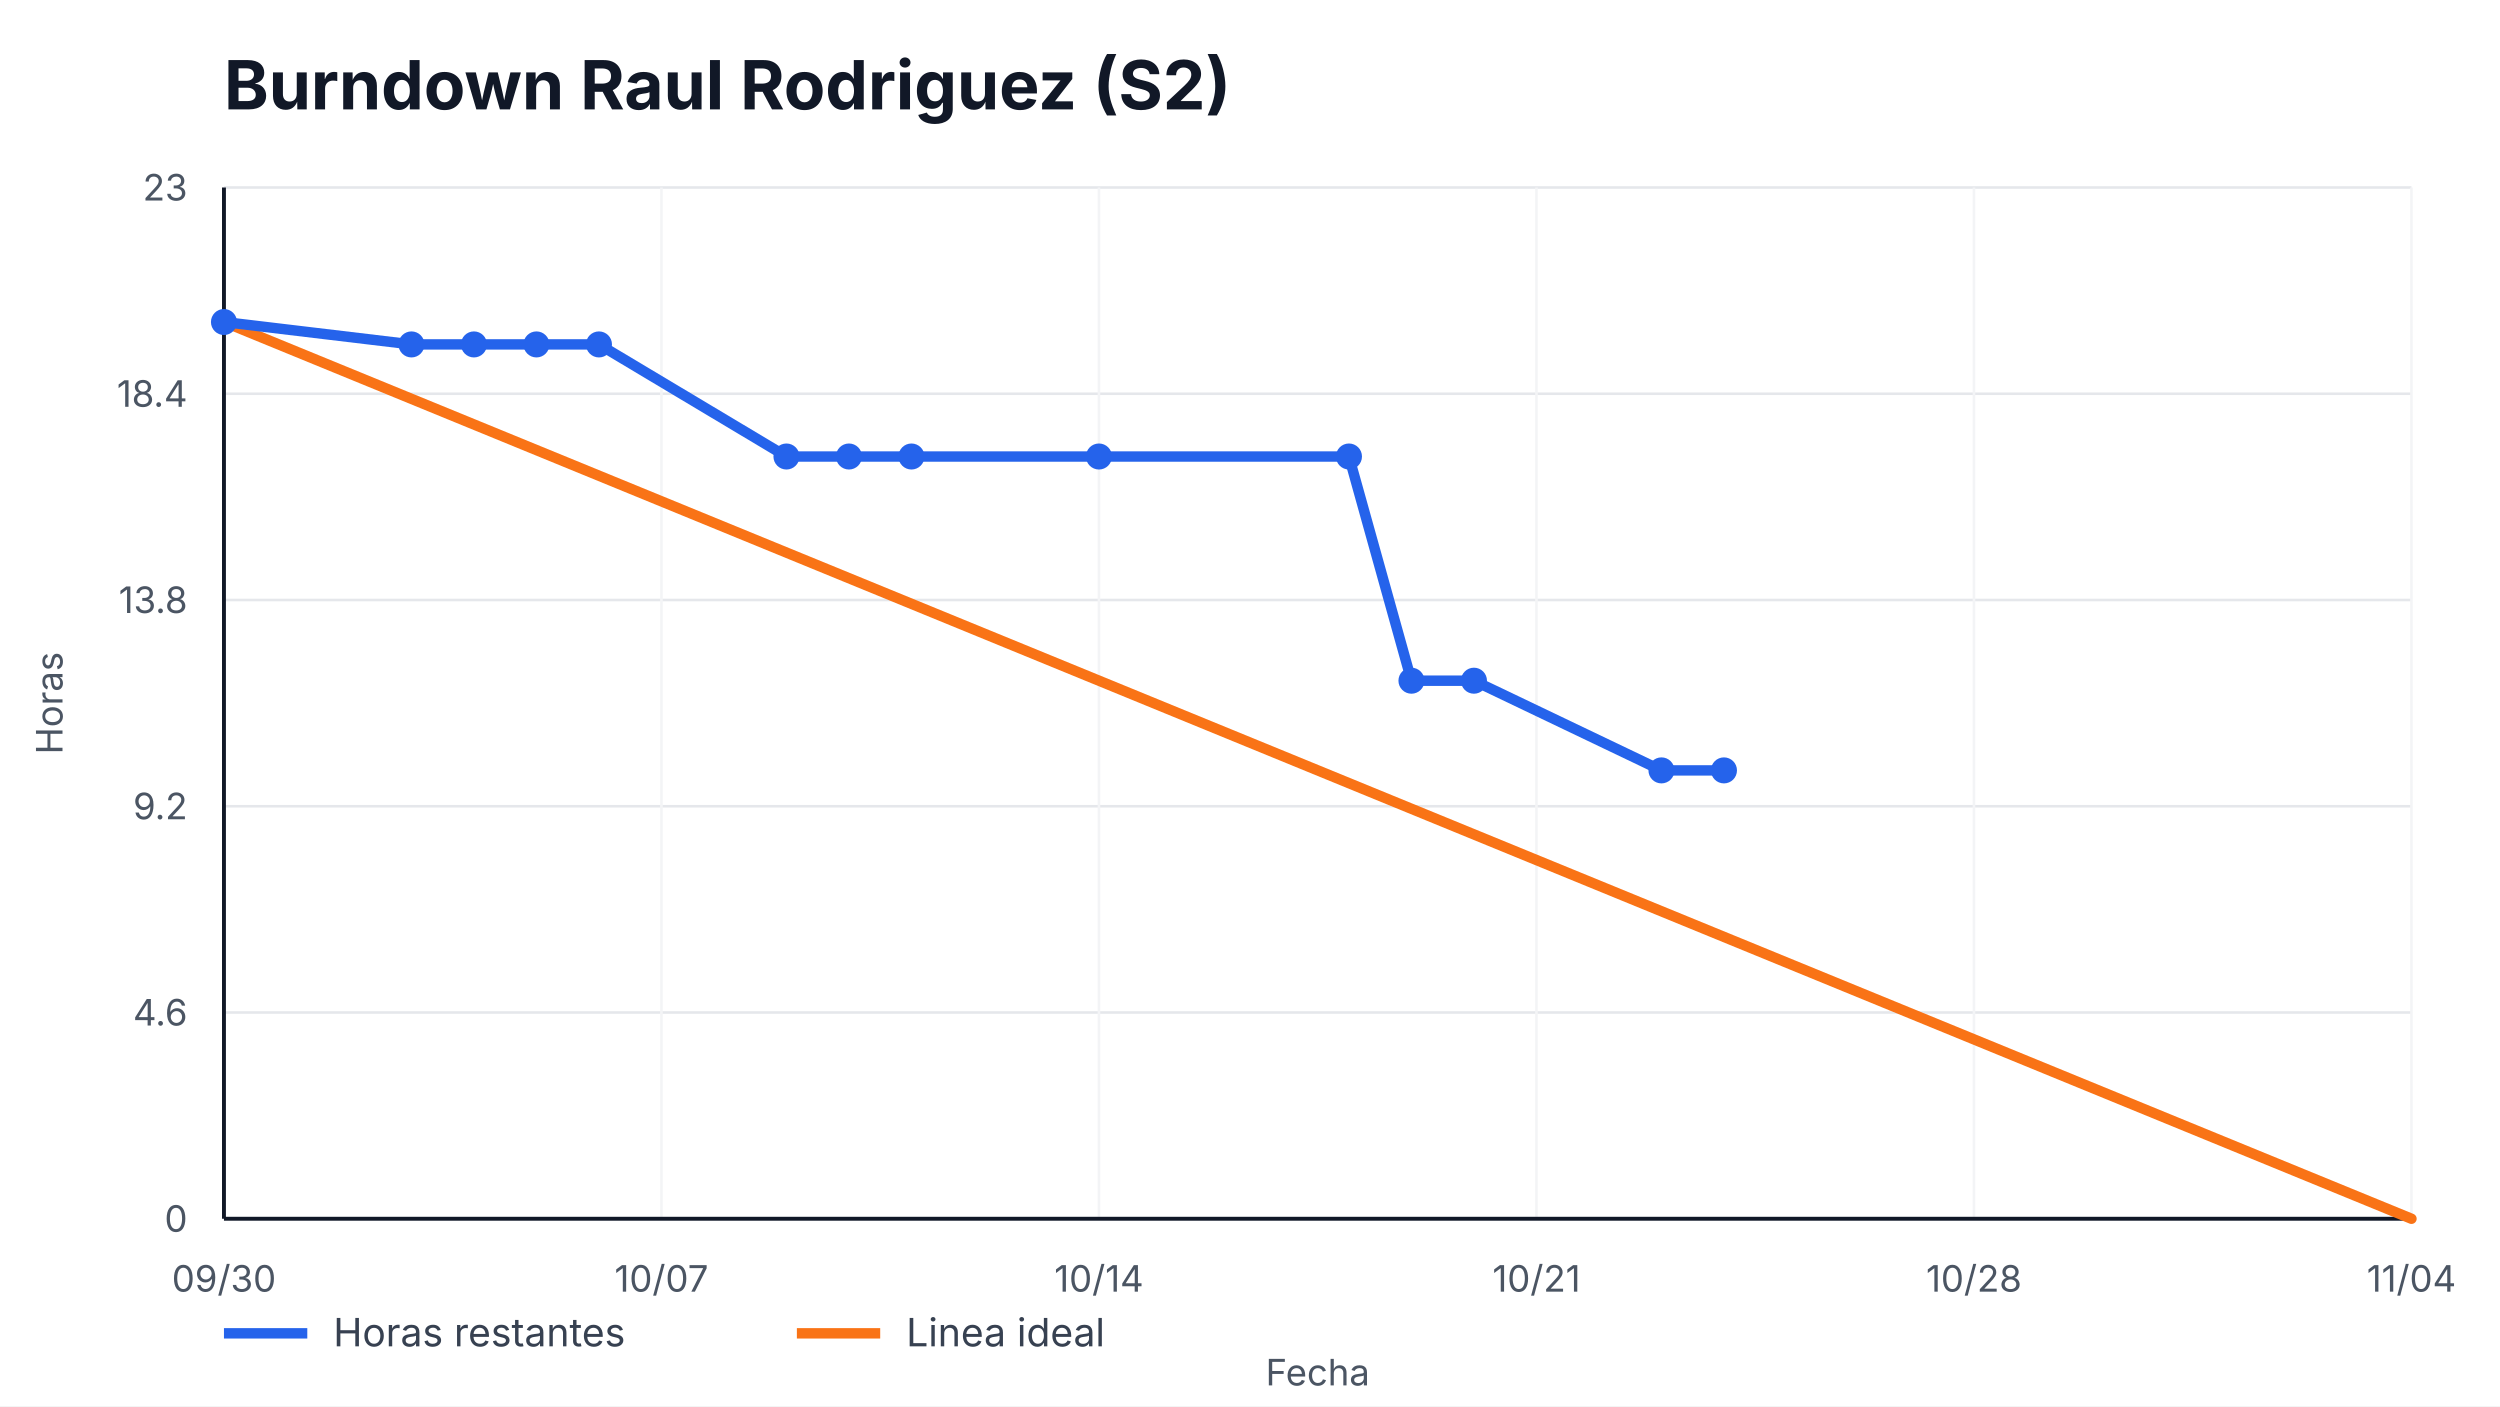
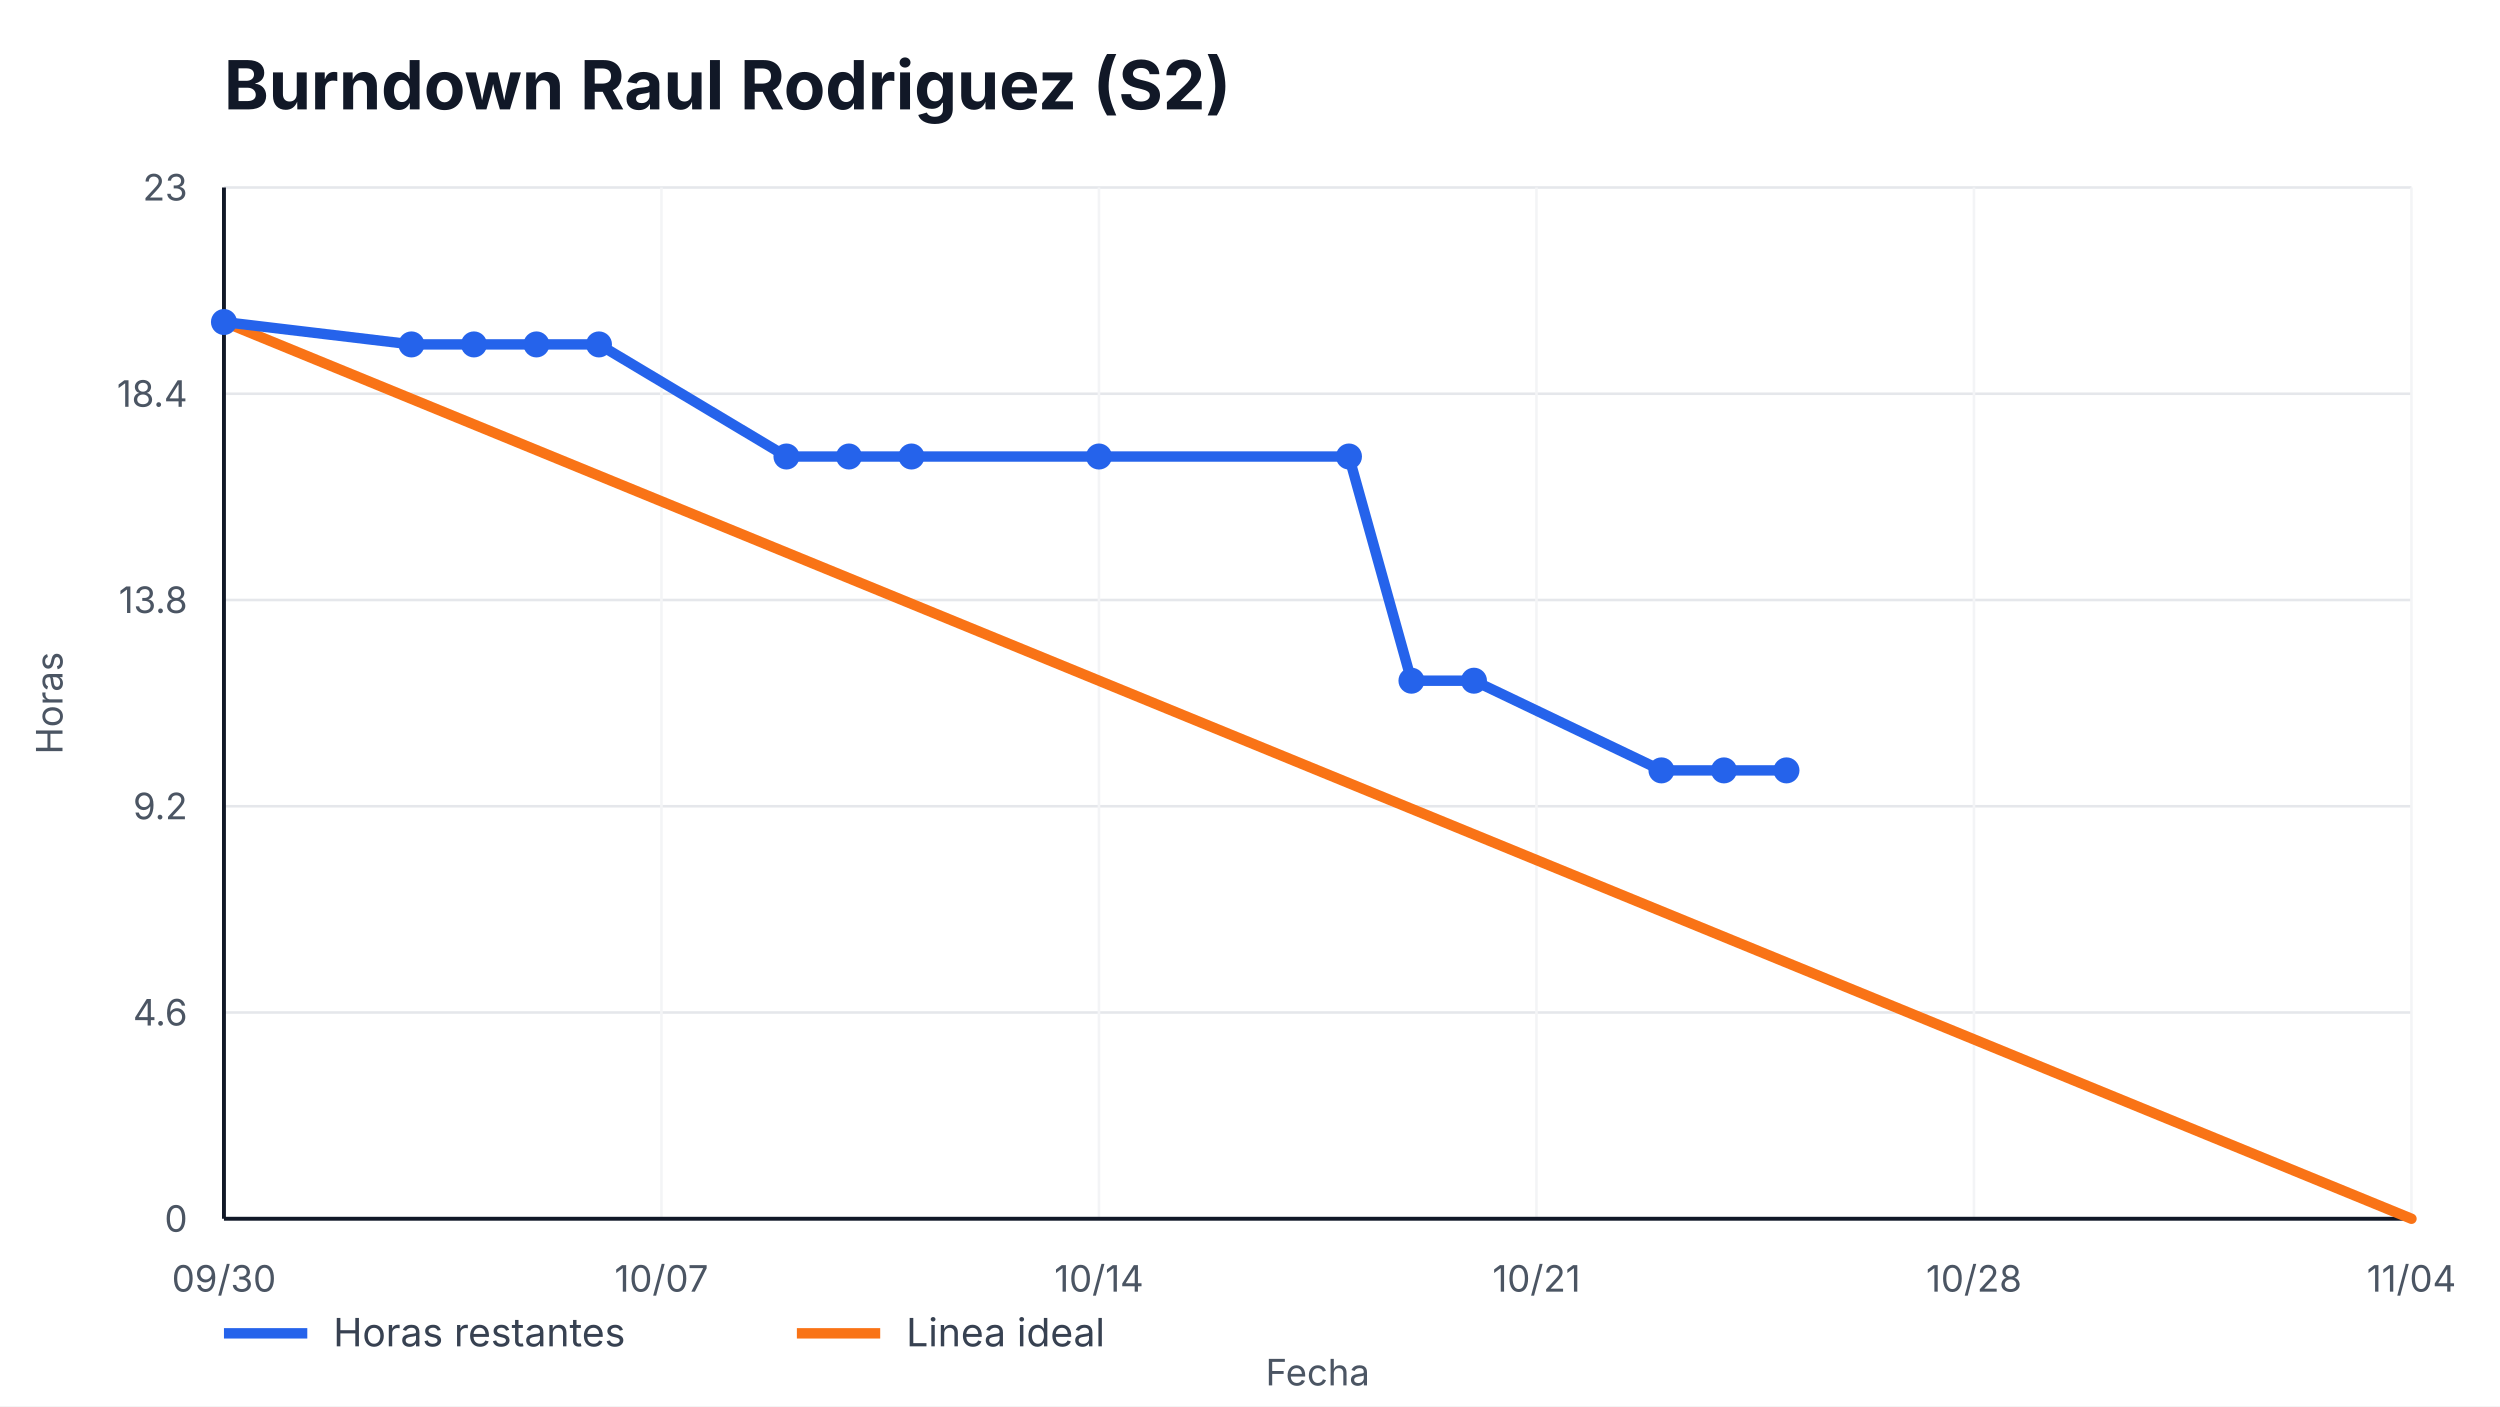
<svg xmlns="http://www.w3.org/2000/svg" width="960" height="540" viewBox="0 0 960 540" role="img" aria-label="Burndown Raul Rodriguez (S2)">
  <style>
    text { font-family: -apple-system, BlinkMacSystemFont, "Segoe UI", sans-serif; fill: #111827; }
    .title { font-size: 26px; font-weight: 700; }
    .axis { font-size: 14px; fill: #4b5563; }
    .legend { font-size: 15px; fill: #374151; }
    .overrun { font-size: 14px; font-weight: 700; fill: #b91c1c; }
  </style>
  <rect width="100%" height="100%" fill="#ffffff" />
  <text x="86" y="42" class="title">Burndown Raul Rodriguez (S2)</text>
  <g>
    <line x1="86" y1="468.00" x2="926" y2="468.00" stroke="#e5e7eb" />
    <line x1="86" y1="388.80" x2="926" y2="388.80" stroke="#e5e7eb" />
    <line x1="86" y1="309.60" x2="926" y2="309.60" stroke="#e5e7eb" />
    <line x1="86" y1="230.40" x2="926" y2="230.40" stroke="#e5e7eb" />
    <line x1="86" y1="151.20" x2="926" y2="151.20" stroke="#e5e7eb" />
    <line x1="86" y1="72.00" x2="926" y2="72.00" stroke="#e5e7eb" />
  </g>
  <g>
    <line x1="86.00" y1="72" x2="86.00" y2="468" stroke="#f3f4f6" />
    <text x="86.00" y="496" text-anchor="middle" class="axis">09/30</text>
    <line x1="254.00" y1="72" x2="254.00" y2="468" stroke="#f3f4f6" />
    <text x="254.00" y="496" text-anchor="middle" class="axis">10/07</text>
    <line x1="422.00" y1="72" x2="422.00" y2="468" stroke="#f3f4f6" />
    <text x="422.00" y="496" text-anchor="middle" class="axis">10/14</text>
    <line x1="590.00" y1="72" x2="590.00" y2="468" stroke="#f3f4f6" />
    <text x="590.00" y="496" text-anchor="middle" class="axis">10/21</text>
    <line x1="758.00" y1="72" x2="758.00" y2="468" stroke="#f3f4f6" />
    <text x="758.00" y="496" text-anchor="middle" class="axis">10/28</text>
    <line x1="926.00" y1="72" x2="926.00" y2="468" stroke="#f3f4f6" />
    <text x="926.00" y="496" text-anchor="middle" class="axis">11/04</text>
  </g>
  <line x1="86" y1="468" x2="926" y2="468" stroke="#111827" stroke-width="1.5" />
  <line x1="86" y1="72" x2="86" y2="468" stroke="#111827" stroke-width="1.5" />
  <g>
    <text x="72" y="473.00" text-anchor="end" class="axis">0</text>
    <text x="72" y="393.80" text-anchor="end" class="axis">4.6</text>
    <text x="72" y="314.60" text-anchor="end" class="axis">9.2</text>
    <text x="72" y="235.40" text-anchor="end" class="axis">13.8</text>
    <text x="72" y="156.20" text-anchor="end" class="axis">18.4</text>
    <text x="72" y="77.00" text-anchor="end" class="axis">23</text>
  </g>
  <polyline points="86.00,123.65 926.00,468.00" fill="none" stroke="#f97316" stroke-width="4" stroke-linecap="round" />
-   <polyline points="86.00,123.65 158.00,132.26 182.00,132.26 206.00,132.26 230.00,132.26 302.00,175.30 326.00,175.30 350.00,175.30 422.00,175.30 518.00,175.30 542.00,261.39 566.00,261.39 638.00,295.83 662.00,295.83" fill="none" stroke="#2563eb" stroke-width="4" stroke-linecap="round" stroke-linejoin="round" />
+   <polyline points="86.00,123.65 158.00,132.26 182.00,132.26 206.00,132.26 230.00,132.26 302.00,175.30 326.00,175.30 350.00,175.30 422.00,175.30 518.00,175.30 542.00,261.39 566.00,261.39 638.00,295.83 662.00,295.83 686.00,295.83" fill="none" stroke="#2563eb" stroke-width="4" stroke-linecap="round" stroke-linejoin="round" />
  <g>
    <circle cx="86.00" cy="123.65" r="5" fill="#2563eb" />
    <circle cx="158.00" cy="132.26" r="5" fill="#2563eb" />
    <circle cx="182.00" cy="132.26" r="5" fill="#2563eb" />
    <circle cx="206.00" cy="132.26" r="5" fill="#2563eb" />
    <circle cx="230.00" cy="132.26" r="5" fill="#2563eb" />
    <circle cx="302.00" cy="175.30" r="5" fill="#2563eb" />
    <circle cx="326.00" cy="175.30" r="5" fill="#2563eb" />
    <circle cx="350.00" cy="175.30" r="5" fill="#2563eb" />
    <circle cx="422.00" cy="175.30" r="5" fill="#2563eb" />
    <circle cx="518.00" cy="175.30" r="5" fill="#2563eb" />
    <circle cx="542.00" cy="261.39" r="5" fill="#2563eb" />
    <circle cx="566.00" cy="261.39" r="5" fill="#2563eb" />
    <circle cx="638.00" cy="295.83" r="5" fill="#2563eb" />
    <circle cx="662.00" cy="295.83" r="5" fill="#2563eb" />
+     <circle cx="686.00" cy="295.83" r="5" fill="#2563eb" />
  </g>
  <line x1="86" y1="512" x2="118" y2="512" stroke="#2563eb" stroke-width="4" />
  <text x="128" y="517" class="legend">Horas restantes</text>
  <line x1="306" y1="512" x2="338" y2="512" stroke="#f97316" stroke-width="4" />
  <text x="348" y="517" class="legend">Linea ideal</text>
  <text x="506.0" y="532" text-anchor="middle" class="axis">Fecha</text>
  <text x="24" y="270.0" transform="rotate(-90 24,270.0)" text-anchor="middle" class="axis">Horas</text>
</svg>
